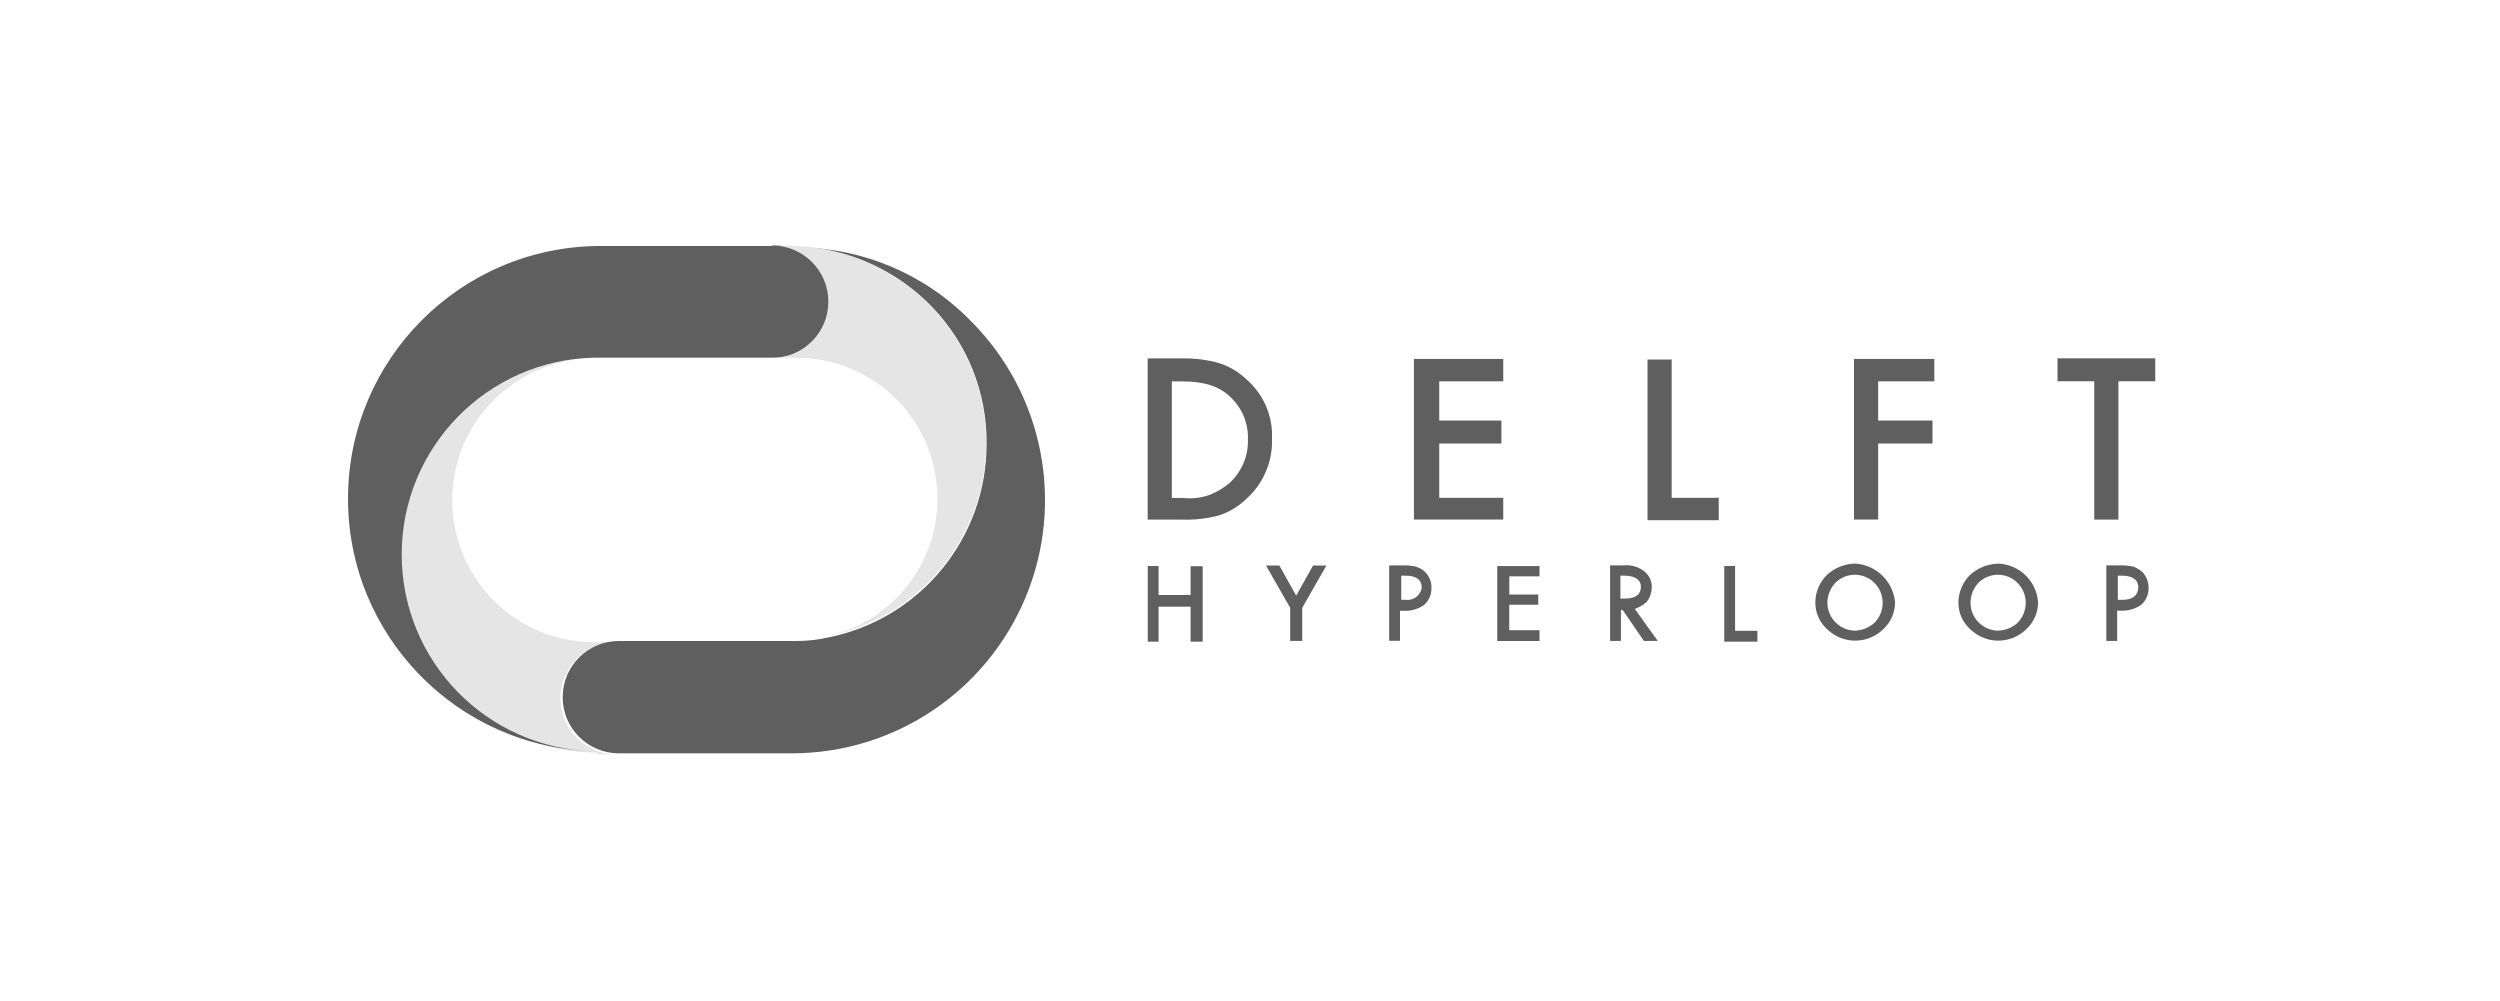
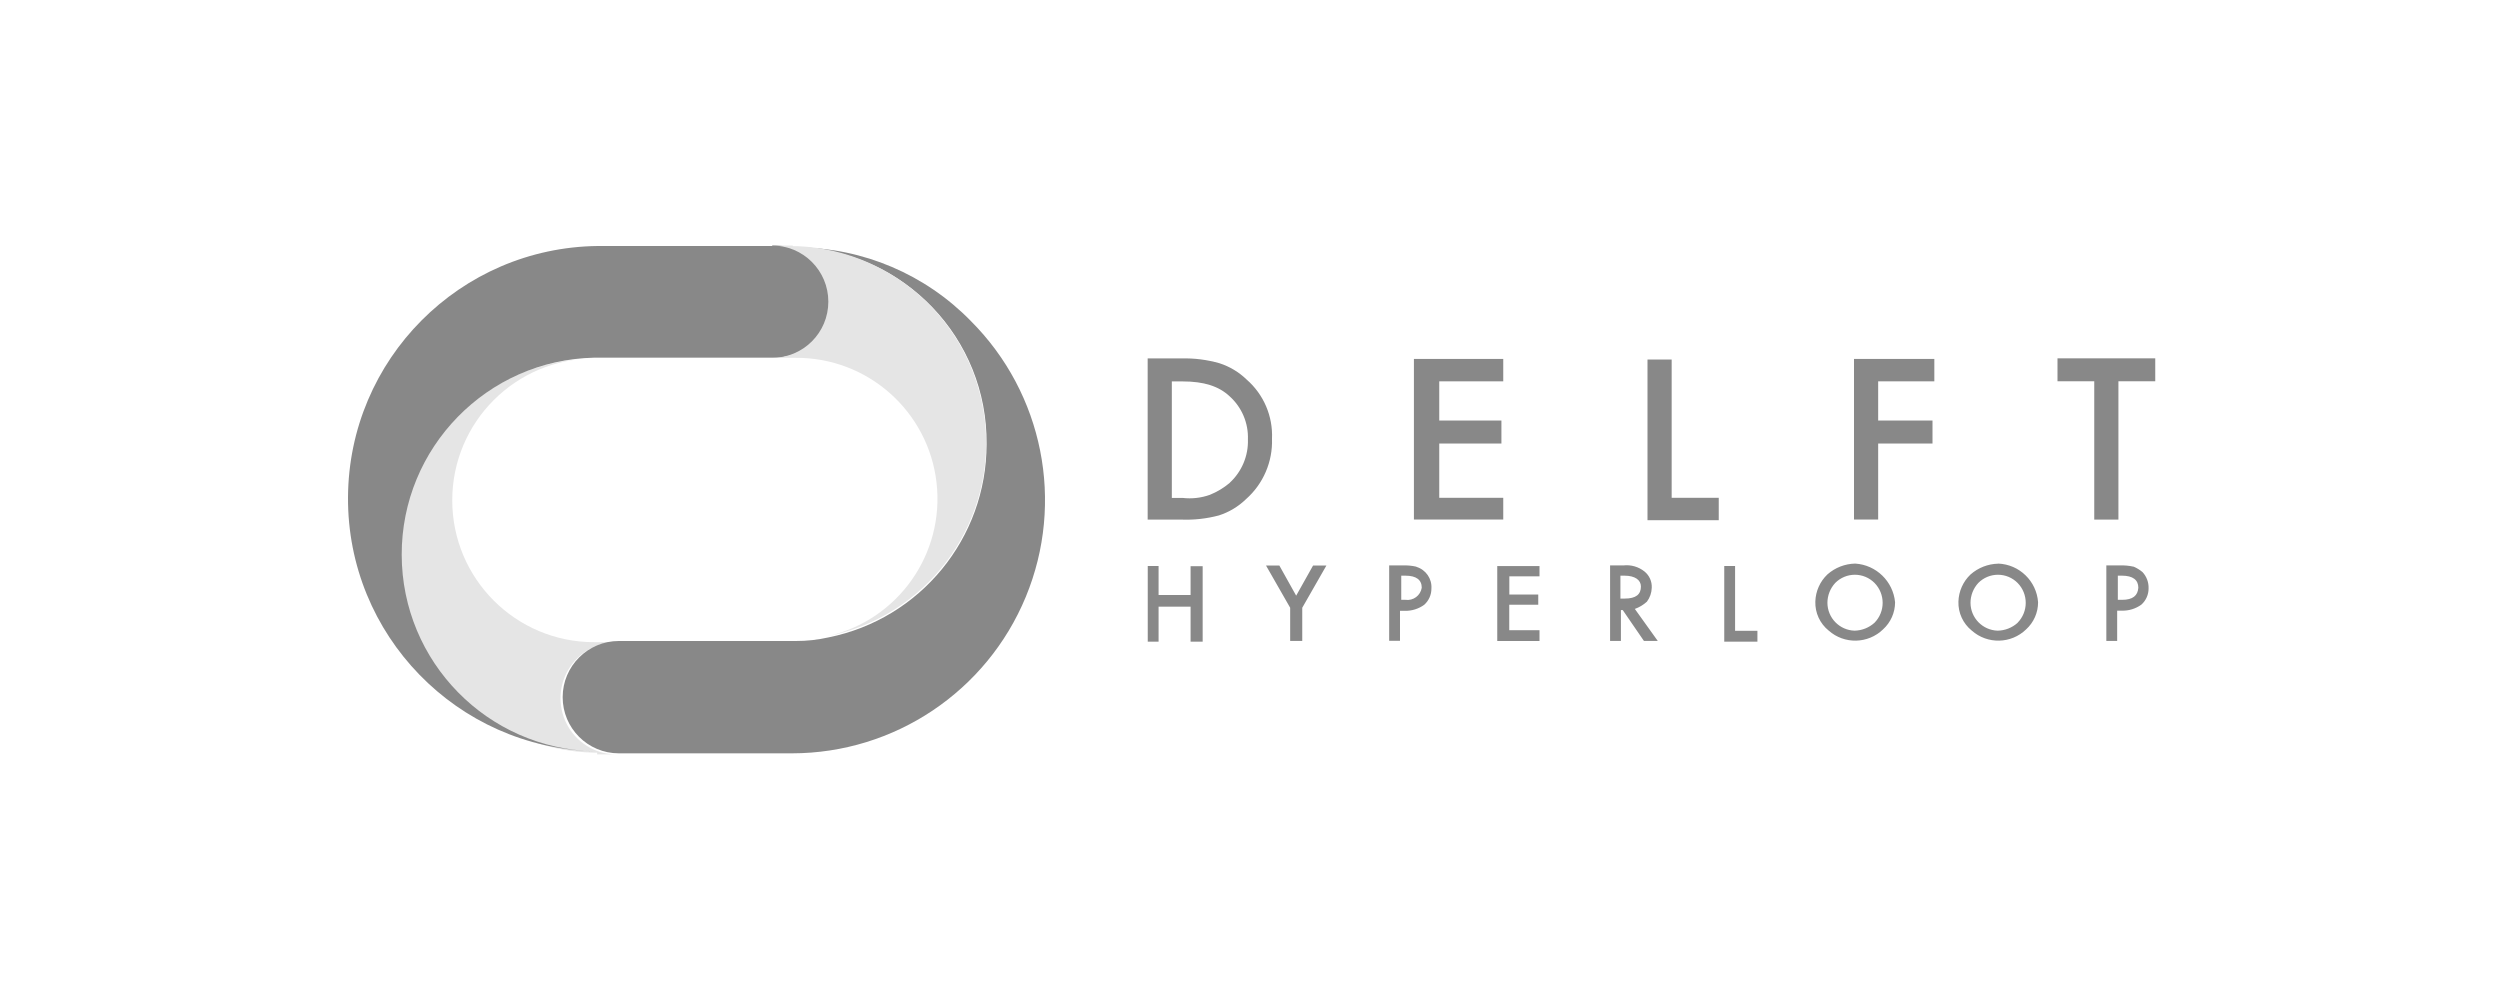
<svg xmlns="http://www.w3.org/2000/svg" viewBox="0 0 300 120">
  <path fill="#e5e5e5" d="M71.66 90.32h-.3a23.66 23.66 0 0 1-23.25-23.7 23.4 23.4 0 0 1 23.18-23.6 17.02 17.02 0 0 0 0 34.04h2.97a6.74 6.74 0 1 0 0 13.47h-2.6z" />
-   <path fill="#5f5f5f" d="M92.66 29.45a6.74 6.74 0 1 1 0 13.47H71.3a23.62 23.62 0 0 0 .08 47.23 30.32 30.32 0 0 1 .36-60.63h20.93z" />
-   <path fill="#5f5f5f" d="M116.5 38.52A30.39 30.39 0 0 1 95.05 90.4H74.26a6.74 6.74 0 0 1 0-13.48H95.5a17.53 17.53 0 0 0 3.91-.43 23.65 23.65 0 0 0 18.98-23.18 23.38 23.38 0 0 0-22.6-23.62 29.26 29.26 0 0 1 20.72 8.84z" />
+   <path fill="#888888" d="M92.66 29.45a6.74 6.74 0 1 1 0 13.47H71.3a23.62 23.62 0 0 0 .08 47.23 30.32 30.32 0 0 1 .36-60.63h20.93z" />
+   <path fill="#888888" d="M116.5 38.52A30.39 30.39 0 0 1 95.05 90.4H74.26a6.74 6.74 0 0 1 0-13.48H95.5a17.53 17.53 0 0 0 3.91-.43 23.65 23.65 0 0 0 18.98-23.18 23.38 23.38 0 0 0-22.6-23.62 29.26 29.26 0 0 1 20.72 8.84z" />
  <path fill="#e5e5e5" d="M95.05 29.54h.66a23.64 23.64 0 0 1 3.62 46.8 16.91 16.91 0 0 0-3.84-33.4h-2.83a6.74 6.74 0 1 0 0-13.48h2.47v.08z" />
-   <path fill="#5f5f5f" d="M179.67 76.92h5.07v-1.3h-3.63v-3.05h3.48v-1.23h-3.47v-2.18h3.62v-1.23h-5.07zm-24.13-5.44l-2.02-3.62h-1.6l2.9 5.07v3.98h1.45v-3.98l2.9-5.07h-1.6zm-5.94-25.93a8.36 8.36 0 0 0-3.26-1.96 15.21 15.21 0 0 0-4.56-.58h-4.06v19.34h3.98a15.23 15.23 0 0 0 4.57-.5 8.34 8.34 0 0 0 3.26-1.96 9.25 9.25 0 0 0 3.11-7.24 8.9 8.9 0 0 0-3.04-7.1zm-2.03 12.39a8.75 8.75 0 0 1-2.39 1.44 7.21 7.21 0 0 1-3.26.37h-1.3V45.77h1.3c2.54 0 4.35.57 5.65 1.8a6.63 6.63 0 0 1 2.18 5.15 6.78 6.78 0 0 1-2.18 5.21zM169.96 68a6.48 6.48 0 0 0-1.67-.15h-1.59v9.05h1.3V73.3h.58a3.83 3.83 0 0 0 2.32-.72 2.59 2.59 0 0 0 .87-1.96 2.54 2.54 0 0 0-1.81-2.6zm-1.3 3.98h-.51v-2.9h.5c1.3 0 1.96.5 1.96 1.45a1.74 1.74 0 0 1-1.96 1.45zm11.73-12.24h-7.68v-6.52h7.46v-2.76h-7.46v-4.7h7.68v-2.69h-10.72v19.27h10.72zM142.87 71.4h-3.84v-3.48h-1.3V77h1.3v-4.2h3.84v4.2h1.45v-9.06h-1.45v3.48zm54.76.8a2.9 2.9 0 0 0 .58-1.67 2.36 2.36 0 0 0-.87-1.95 3.43 3.43 0 0 0-2.53-.73h-1.6v9.06h1.3v-3.7h.22l2.54 3.7h1.66l-2.75-3.84a4.3 4.3 0 0 0 1.45-.87zm-3.18-.22v-2.9h.5c1.23 0 1.96.51 1.96 1.3 0 .94-.58 1.45-1.96 1.45h-.5zm61.57-3.98a6.48 6.48 0 0 0-1.67-.15h-1.59v9.06h1.3v-3.63h.58a3.83 3.83 0 0 0 2.32-.72 2.59 2.59 0 0 0 .87-1.96 2.73 2.73 0 0 0-.73-1.95 4.3 4.3 0 0 0-1.08-.66zm-1.38 3.98h-.5v-2.9h.5c1.3 0 1.96.51 1.96 1.45-.07.94-.65 1.45-1.96 1.45zm-14.85-4.34a5.2 5.2 0 0 0-3.33 1.3 4.68 4.68 0 0 0-1.45 3.26 4.3 4.3 0 0 0 1.6 3.47 4.8 4.8 0 0 0 6.52-.14 4.4 4.4 0 0 0 1.44-3.26 5 5 0 0 0-4.78-4.64zm2.32 7.1a3.67 3.67 0 0 1-2.39.94 3.36 3.36 0 0 1-3.26-3.34 3.53 3.53 0 0 1 .94-2.39 3.32 3.32 0 0 1 4.71 0 3.41 3.41 0 0 1 0 4.78zm-41.51-31.6h-2.9v19.28h8.55v-2.68h-5.65zm46.3-.14v2.75h4.41v16.6h2.9v-16.6h4.42v-2.75zm-24.42 19.34h2.9v-9.12h6.52v-2.76h-6.52v-4.7h6.74v-2.69h-9.64zm-14.27 5.58h-1.3V77h3.98v-1.3h-2.68zm14.41-.29a5.2 5.2 0 0 0-3.33 1.3 4.68 4.68 0 0 0-1.45 3.26 4.3 4.3 0 0 0 1.6 3.48 4.8 4.8 0 0 0 6.52-.14 4.4 4.4 0 0 0 1.45-3.26 5.13 5.13 0 0 0-4.78-4.64zm2.32 7.1a3.67 3.67 0 0 1-2.39.95 3.36 3.36 0 0 1-3.26-3.34 3.53 3.53 0 0 1 .94-2.39 3.32 3.32 0 0 1 4.71 0 3.41 3.41 0 0 1 0 4.78z" />
+   <path fill="#888888" d="M179.67 76.92h5.07v-1.3h-3.63v-3.05h3.48v-1.23h-3.47v-2.18h3.62v-1.23h-5.07zm-24.13-5.44l-2.02-3.62h-1.6l2.9 5.07v3.98h1.45v-3.98l2.9-5.07h-1.6zm-5.94-25.93a8.36 8.36 0 0 0-3.26-1.96 15.21 15.21 0 0 0-4.56-.58h-4.06v19.34h3.98a15.23 15.23 0 0 0 4.57-.5 8.34 8.34 0 0 0 3.26-1.96 9.25 9.25 0 0 0 3.11-7.24 8.9 8.9 0 0 0-3.04-7.1zm-2.03 12.39a8.75 8.75 0 0 1-2.39 1.44 7.21 7.21 0 0 1-3.26.37h-1.3V45.77h1.3c2.54 0 4.35.57 5.65 1.8a6.63 6.63 0 0 1 2.18 5.15 6.78 6.78 0 0 1-2.18 5.21zM169.96 68a6.48 6.48 0 0 0-1.67-.15h-1.59v9.05h1.3V73.3h.58a3.83 3.83 0 0 0 2.32-.72 2.59 2.59 0 0 0 .87-1.96 2.54 2.54 0 0 0-1.81-2.6zm-1.3 3.98h-.51v-2.9h.5c1.3 0 1.96.5 1.96 1.45a1.74 1.74 0 0 1-1.96 1.45zm11.73-12.24h-7.68v-6.52h7.46v-2.76h-7.46v-4.7h7.68v-2.69h-10.72v19.27h10.72zM142.87 71.4h-3.84v-3.48h-1.3V77h1.3v-4.2h3.84v4.2h1.45v-9.06h-1.45v3.48zm54.76.8a2.9 2.9 0 0 0 .58-1.67 2.36 2.36 0 0 0-.87-1.95 3.43 3.43 0 0 0-2.53-.73h-1.6v9.06h1.3v-3.7h.22l2.54 3.7h1.66l-2.75-3.84a4.3 4.3 0 0 0 1.45-.87zm-3.18-.22v-2.9h.5c1.23 0 1.96.51 1.96 1.3 0 .94-.58 1.45-1.96 1.45h-.5zm61.57-3.98a6.48 6.48 0 0 0-1.67-.15h-1.59v9.06h1.3v-3.63h.58a3.83 3.83 0 0 0 2.32-.72 2.59 2.59 0 0 0 .87-1.96 2.73 2.73 0 0 0-.73-1.95 4.3 4.3 0 0 0-1.08-.66zm-1.38 3.98h-.5v-2.9h.5c1.3 0 1.96.51 1.96 1.45-.07.94-.65 1.45-1.96 1.45zm-14.85-4.34a5.2 5.2 0 0 0-3.33 1.3 4.68 4.68 0 0 0-1.45 3.26 4.3 4.3 0 0 0 1.6 3.47 4.8 4.8 0 0 0 6.52-.14 4.4 4.4 0 0 0 1.44-3.26 5 5 0 0 0-4.78-4.64zm2.32 7.1a3.67 3.67 0 0 1-2.39.94 3.36 3.36 0 0 1-3.26-3.34 3.53 3.53 0 0 1 .94-2.39 3.32 3.32 0 0 1 4.71 0 3.41 3.41 0 0 1 0 4.78zm-41.51-31.6h-2.9v19.28h8.55v-2.68h-5.65zm46.3-.14v2.75h4.41v16.6h2.9v-16.6h4.42v-2.75zm-24.42 19.34h2.9v-9.12h6.52v-2.76h-6.52v-4.7h6.74v-2.69h-9.64zm-14.27 5.58h-1.3V77h3.98v-1.3h-2.68zm14.41-.29a5.2 5.2 0 0 0-3.33 1.3 4.68 4.68 0 0 0-1.45 3.26 4.3 4.3 0 0 0 1.6 3.48 4.8 4.8 0 0 0 6.52-.14 4.4 4.4 0 0 0 1.45-3.26 5.13 5.13 0 0 0-4.78-4.64zm2.32 7.1a3.67 3.67 0 0 1-2.39.95 3.36 3.36 0 0 1-3.26-3.34 3.53 3.53 0 0 1 .94-2.39 3.32 3.32 0 0 1 4.71 0 3.41 3.41 0 0 1 0 4.78z" />
</svg>
